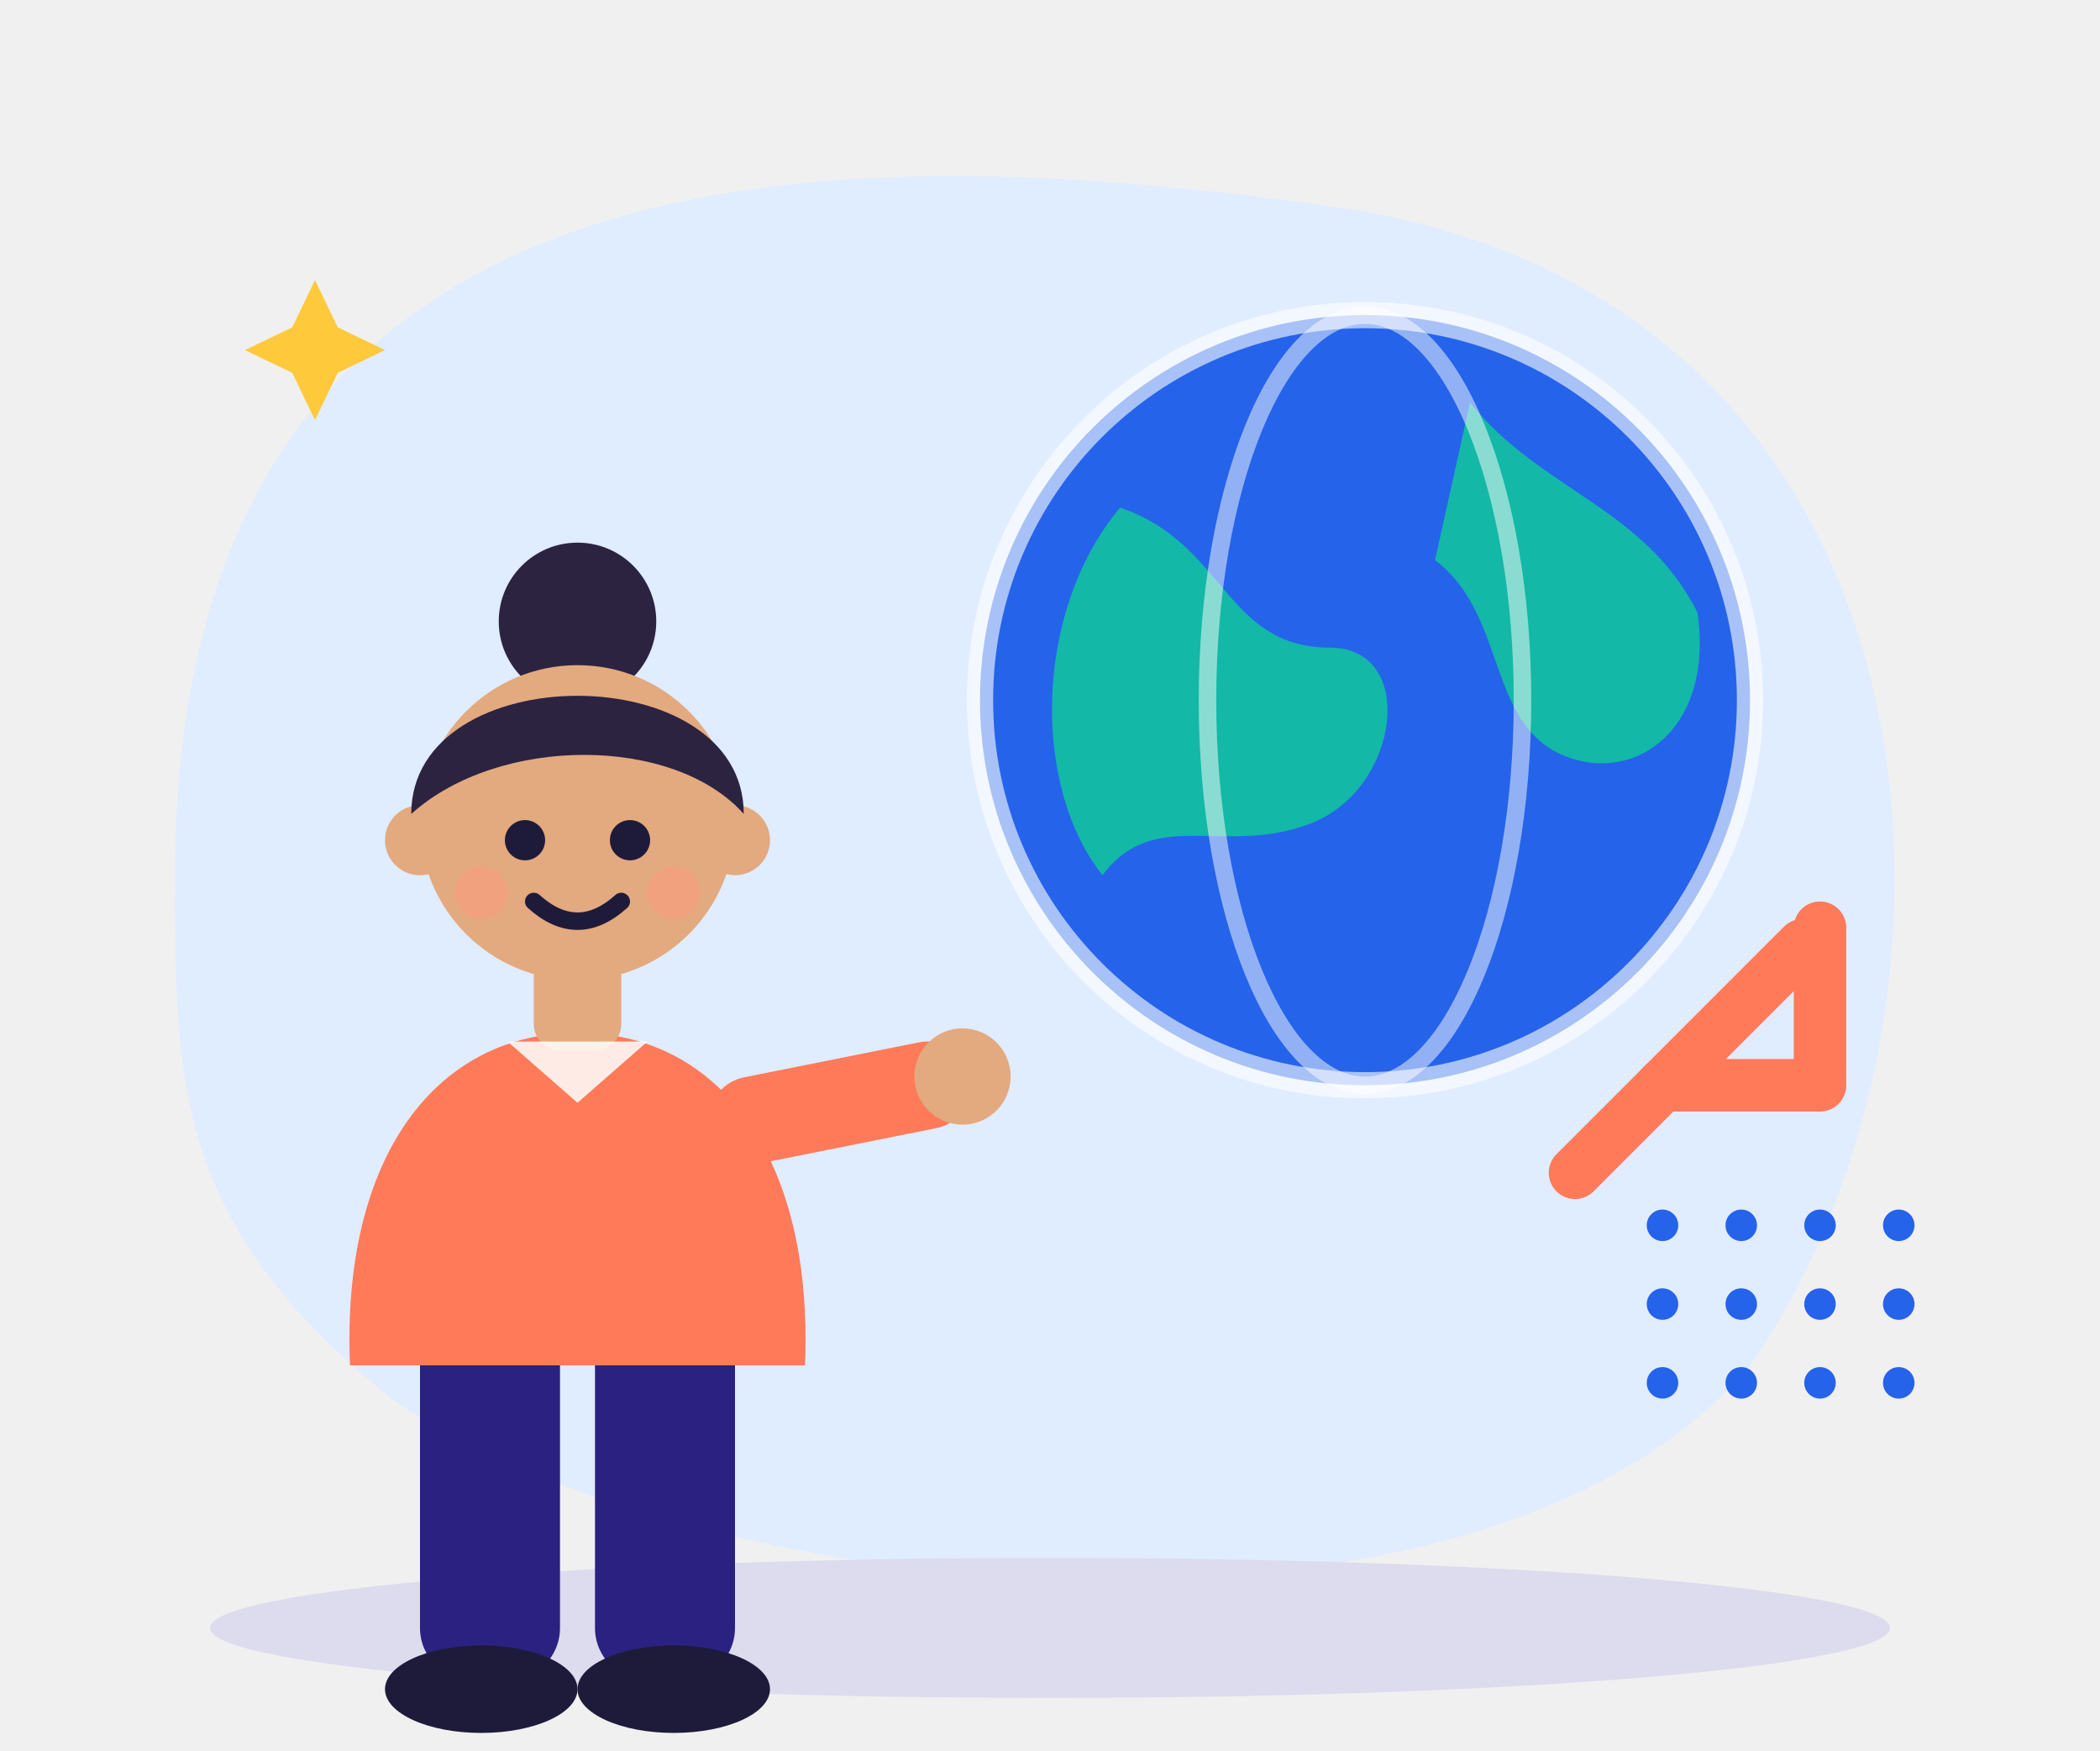
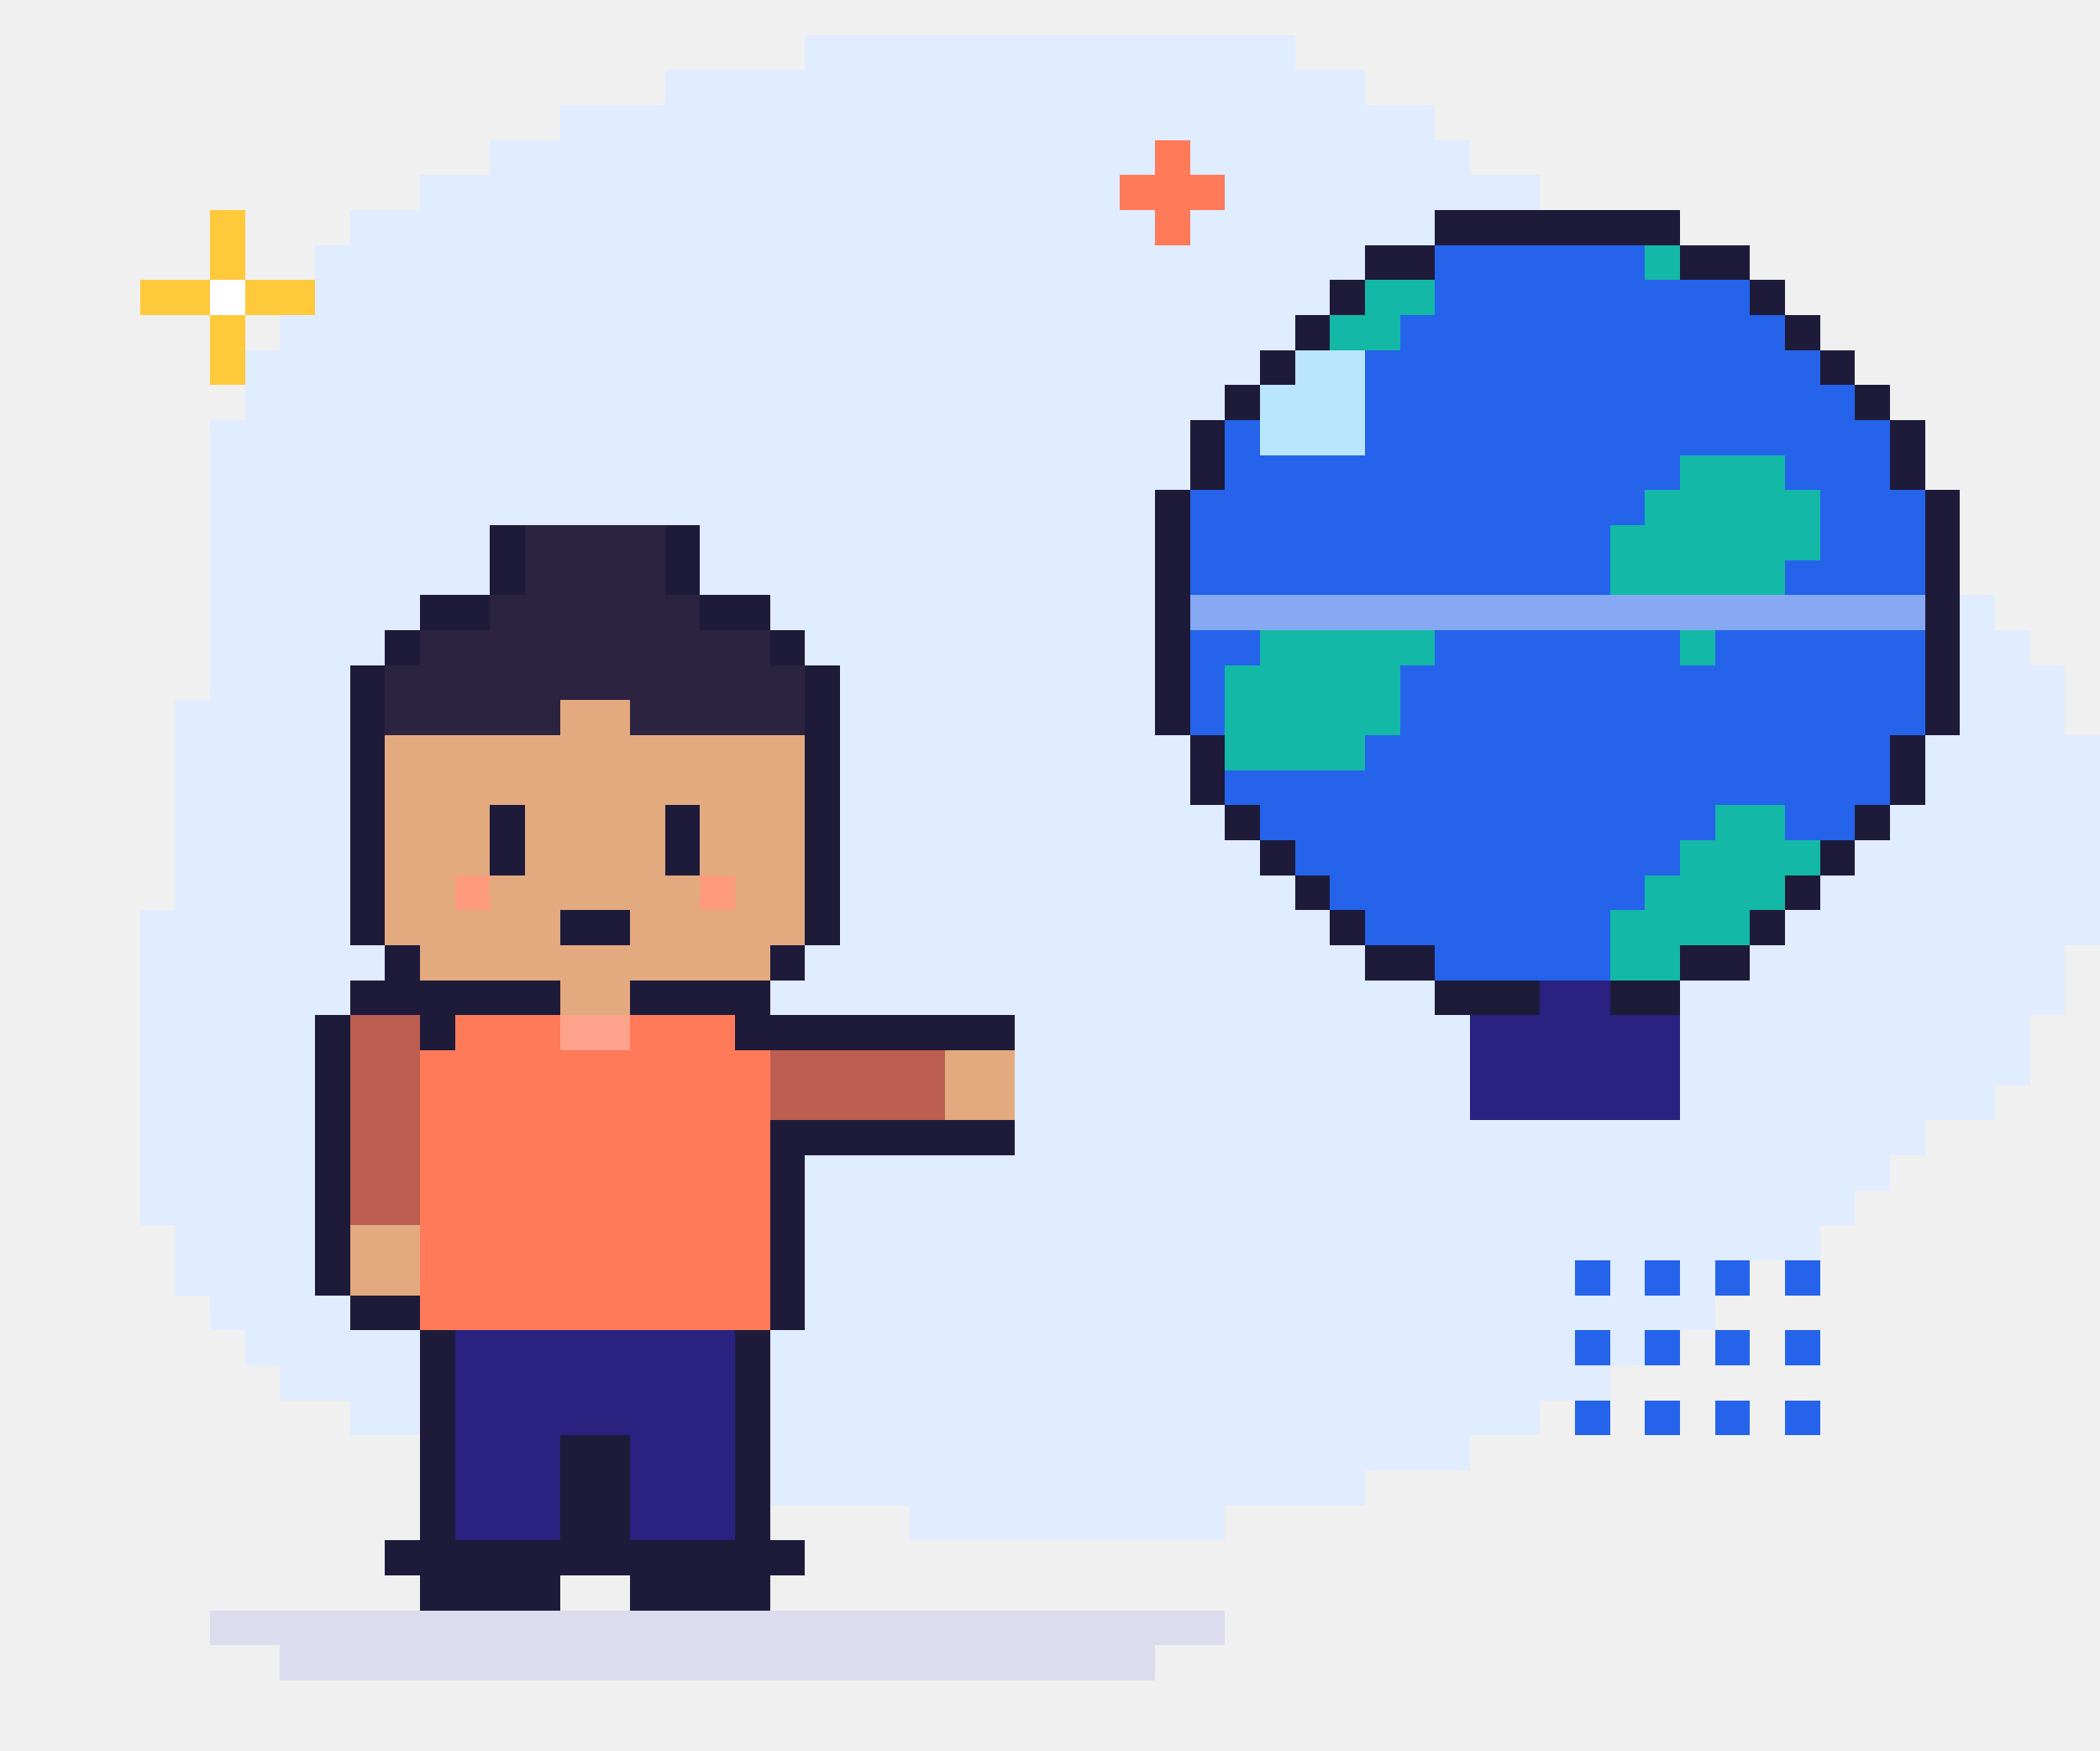
- <svg xmlns="http://www.w3.org/2000/svg" width="240" height="200" viewBox="0 0 240 200">
-   <path d="M20.0,100.0 C20.0,12.0 100.0,16.0 155.0,24.0 C225.0,36.0 228.0,116.0 200.0,156.0 C170.0,192.0 80.0,184.0 45.0,160.0 C20.0,140.0 20.0,124.0 20.0,100.0Z" fill="#E0ECFF" />
-   <circle cx="190" cy="140" r="1.8" fill="#2563EB" />
-   <circle cx="190" cy="149" r="1.8" fill="#2563EB" />
-   <circle cx="190" cy="158" r="1.8" fill="#2563EB" />
-   <circle cx="199" cy="140" r="1.8" fill="#2563EB" />
-   <circle cx="199" cy="149" r="1.8" fill="#2563EB" />
-   <circle cx="199" cy="158" r="1.8" fill="#2563EB" />
-   <circle cx="208" cy="140" r="1.8" fill="#2563EB" />
-   <circle cx="208" cy="149" r="1.8" fill="#2563EB" />
-   <circle cx="208" cy="158" r="1.8" fill="#2563EB" />
-   <circle cx="217" cy="140" r="1.8" fill="#2563EB" />
-   <circle cx="217" cy="149" r="1.8" fill="#2563EB" />
-   <circle cx="217" cy="158" r="1.8" fill="#2563EB" />
-   <polygon points="36.0,32.0 38.6,37.4 44.0,40.0 38.6,42.6 36.0,48.0 33.4,42.6 28.0,40.0 33.4,37.4" fill="#FFC93C" />
-   <ellipse cx="120" cy="186" rx="96" ry="8" fill="#DDDBEE" />
-   <circle cx="156" cy="80" r="44" fill="#2563EB" />
-   <path d="M128,58 C140,62 140,74 152,74 C162,74 160,90 150,94 C140,98 132,92 126,100 C118,90 118,70 128,58Z" fill="#14B8A6" />
-   <path d="M168,46 C176,56 188,58 194,70 C196,84 186,90 178,86 C170,82 172,70 164,64Z" fill="#14B8A6" />
-   <circle cx="156" cy="80" r="44" fill="none" stroke="#FFFFFF" stroke-width="3" stroke-opacity="0.6" />
-   <ellipse cx="156" cy="80" rx="18" ry="44" fill="none" stroke="#FFFFFF" stroke-width="2" stroke-opacity="0.5" />
-   <path d="M190,124 L208,124 L208,106" fill="none" stroke="#FF7A59" stroke-width="6" stroke-linecap="round" stroke-linejoin="round" />
-   <path d="M180,134 L206,108" stroke="#FF7A59" stroke-width="6" stroke-linecap="round" />
-   <g transform="translate(66,94) scale(1.0,1.0)">
-     <rect x="-18" y="56" width="16" height="42" rx="6" fill="#2A2180" />
-     <rect x="2" y="56" width="16" height="42" rx="6" fill="#2A2180" />
-     <ellipse cx="-11" cy="99" rx="11" ry="5" fill="#1E1B3A" />
-     <ellipse cx="11" cy="99" rx="11" ry="5" fill="#1E1B3A" />
-     <circle cx="0" cy="-23" r="9" fill="#2B2340" />
-     <path d="M-26,62 C-27,38 -16,24 0,24 C16,24 27,38 26,62Z" fill="#FF7A59" />
-     <rect x="-5" y="14" width="10" height="12" rx="3" fill="#E3A97F" />
-     <path d="M-8,25 L0,32 L8,25Z" fill="#FFFFFF" fill-opacity="0.85" />
-     <circle cx="-18" cy="2" r="4" fill="#E3A97F" />
-     <circle cx="18" cy="2" r="4" fill="#E3A97F" />
-     <circle cx="0" cy="0" r="18" fill="#E3A97F" />
-     <path d="M-19,-1 C-19,-19 19,-19 19,-1 C11,-10 -9,-10 -19,-1Z" fill="#2B2340" />
-     <circle cx="-6" cy="2" r="2.3" fill="#1E1B3A" />
-     <circle cx="6" cy="2" r="2.3" fill="#1E1B3A" />
-     <circle cx="-11" cy="8" r="3" fill="#FF9B7D" fill-opacity="0.55" />
-     <circle cx="11" cy="8" r="3" fill="#FF9B7D" fill-opacity="0.55" />
-     <path d="M-5,9 Q0,13.5 5,9" fill="none" stroke="#1E1B3A" stroke-width="2" stroke-linecap="round" />
-     <path d="M20,34 L40,30" fill="none" stroke="#FF7A59" stroke-width="10" stroke-linecap="round" stroke-linejoin="round" />
-     <circle cx="44" cy="29" r="5.5" fill="#E3A97F" />
-   </g>
+ <svg xmlns="http://www.w3.org/2000/svg" width="240" height="200" viewBox="0 0 60 50" shape-rendering="crispEdges">
+   <path fill="#14B8A6" d="M35 21h4v1h-4zM35 19h5v2h-5zM36 18h5v1h-5zM38 9h2v1h-2zM39 8h2v1h-2zM46 27h2v1h-2zM46 26h4v1h-4zM46 16h5v1h-5zM46 15h6v1h-6zM47 7h1v1h-1zM47 25h4v1h-4zM47 14h5v1h-5zM48 18h1v1h-1zM48 13h3v1h-3zM48 24h4v1h-4zM49 23h2v1h-2z" />
+   <path fill="#1E1B3A" d="M9 29h1v8h-1zM10 19h1v8h-1zM10 37h2v1h-2zM10 28h6v1h-6zM11 18h1v1h-1zM11 27h1v1h-1zM11 44h12v1h-12zM12 29h1v1h-1zM12 38h1v6h-1zM12 17h2v1h-2zM12 45h4v1h-4zM14 15h1v2h-1zM14 23h1v2h-1zM16 26h2v1h-2zM16 41h2v3h-2zM18 28h4v1h-4zM18 45h4v1h-4zM19 15h1v2h-1zM19 23h1v2h-1zM20 17h2v1h-2zM21 38h1v6h-1zM21 29h8v1h-8zM22 18h1v1h-1zM22 27h1v1h-1zM22 33h1v5h-1zM22 32h7v1h-7zM23 19h1v8h-1zM33 14h1v7h-1zM34 12h1v2h-1zM34 21h1v2h-1zM35 11h1v1h-1zM35 23h1v1h-1zM36 10h1v1h-1zM36 24h1v1h-1zM37 9h1v1h-1zM37 25h1v1h-1zM38 8h1v1h-1zM38 26h1v1h-1zM39 7h2v1h-2zM39 27h2v1h-2zM41 28h3v1h-3zM41 6h7v1h-7zM46 28h2v1h-2zM48 7h2v1h-2zM48 27h2v1h-2zM50 8h1v1h-1zM50 26h1v1h-1zM51 9h1v1h-1zM51 25h1v1h-1zM52 10h1v1h-1zM52 24h1v1h-1zM53 11h1v1h-1zM53 23h1v1h-1zM54 12h1v2h-1zM54 21h1v2h-1zM55 14h1v7h-1z" />
+   <path fill="#2563EB" d="M34 19h1v2h-1zM34 18h2v1h-2zM34 15h12v2h-12zM34 14h13v1h-13zM35 12h1v1h-1zM35 13h13v1h-13zM35 22h19v1h-19zM36 23h13v1h-13zM37 24h11v1h-11zM38 25h9v1h-9zM39 26h7v1h-7zM39 10h13v1h-13zM39 11h14v1h-14zM39 12h15v1h-15zM39 21h15v1h-15zM40 9h11v1h-11zM40 19h15v2h-15zM41 27h5v1h-5zM41 7h6v1h-6zM41 18h7v1h-7zM41 8h9v1h-9zM45 36h1v1h-1zM45 38h1v1h-1zM45 40h1v1h-1zM47 36h1v1h-1zM47 38h1v1h-1zM47 40h1v1h-1zM49 36h1v1h-1zM49 38h1v1h-1zM49 40h1v1h-1zM49 18h6v1h-6zM51 36h1v1h-1zM51 38h1v1h-1zM51 40h1v1h-1zM51 23h2v1h-2zM51 13h3v1h-3zM51 16h4v1h-4zM52 14h3v2h-3z" />
+   <path fill="#2A2180" d="M13 41h3v3h-3zM13 38h8v3h-8zM18 41h3v3h-3zM42 29h6v3h-6zM44 28h2v1h-2z" />
+   <path fill="#2B2340" d="M11 20h5v1h-5zM11 19h12v1h-12zM12 18h10v1h-10zM14 17h6v1h-6zM15 15h4v2h-4zM18 20h5v1h-5z" />
+   <path fill="#87A9F4" d="M34 17h21v1h-21z" />
+   <path fill="#BAE6FD" d="M36 11h3v2h-3zM37 10h2v1h-2z" />
+   <path fill="#BC5E50" d="M10 29h2v6h-2zM22 30h5v2h-5z" />
+   <path fill="#DDDBEE" d="M6 46h29v1h-29zM8 47h25v1h-25z" />
+   <path fill="#E0ECFF" d="M4 29h5v6h-5zM4 26h6v1h-6zM4 28h6v1h-6zM4 27h7v1h-7zM5 35h4v2h-4zM5 20h5v6h-5zM6 19h4v1h-4zM6 37h4v1h-4zM6 18h5v1h-5zM6 17h6v1h-6zM6 15h8v2h-8zM6 14h27v1h-27zM6 12h28v2h-28zM7 38h5v1h-5zM7 11h28v1h-28zM7 10h29v1h-29zM8 39h4v1h-4zM8 9h29v1h-29zM9 8h29v1h-29zM9 7h30v1h-30zM10 40h2v1h-2zM10 6h23v1h-23zM12 5h20v1h-20zM14 4h19v1h-19zM16 3h25v1h-25zM19 2h20v1h-20zM20 15h13v2h-13zM22 17h11v1h-11zM22 42h17v1h-17zM22 28h19v1h-19zM22 41h20v1h-20zM22 40h22v1h-22zM22 38h23v1h-23zM22 39h24v1h-24zM23 18h10v1h-10zM23 1h14v1h-14zM23 27h16v1h-16zM23 36h22v1h-22zM23 37h26v1h-26zM23 35h29v1h-29zM23 34h30v1h-30zM23 33h31v1h-31zM24 19h9v2h-9zM24 21h10v2h-10zM24 23h11v1h-11zM24 24h12v1h-12zM24 25h13v1h-13zM24 26h14v1h-14zM26 43h9v1h-9zM29 29h13v3h-13zM29 32h26v1h-26zM34 6h7v1h-7zM34 4h8v1h-8zM35 5h9v1h-9zM46 36h1v1h-1zM46 38h1v1h-1zM48 36h1v1h-1zM48 31h9v1h-9zM48 29h10v2h-10zM48 28h11v1h-11zM50 27h9v1h-9zM51 26h9v1h-9zM52 25h8v1h-8zM53 24h7v1h-7zM54 23h6v1h-6zM55 21h5v2h-5zM56 17h1v1h-1zM56 18h2v1h-2zM56 19h3v2h-3z" />
+   <path fill="#E3A97F" d="M10 35h2v2h-2zM11 25h2v1h-2zM11 23h3v2h-3zM11 26h5v1h-5zM11 21h12v2h-12zM12 27h10v1h-10zM14 25h6v1h-6zM15 23h4v2h-4zM16 20h2v1h-2zM16 28h2v1h-2zM18 26h5v1h-5zM20 23h3v2h-3zM21 25h2v1h-2zM27 30h2v2h-2z" />
+   <path fill="#FF7A59" d="M12 30h10v8h-10zM13 29h3v1h-3zM18 29h3v1h-3zM32 5h3v1h-3zM33 4h1v1h-1zM33 6h1v1h-1z" />
+   <path fill="#FF9B7D" d="M13 25h1v1h-1zM20 25h1v1h-1z" />
+   <path fill="#FFA28B" d="M16 29h2v1h-2z" />
+   <path fill="#FFC93C" d="M4 8h2v1h-2zM6 6h1v2h-1zM6 9h1v2h-1zM7 8h2v1h-2z" />
+   <path fill="#FFFFFF" d="M6 8h1v1h-1z" />
</svg>
